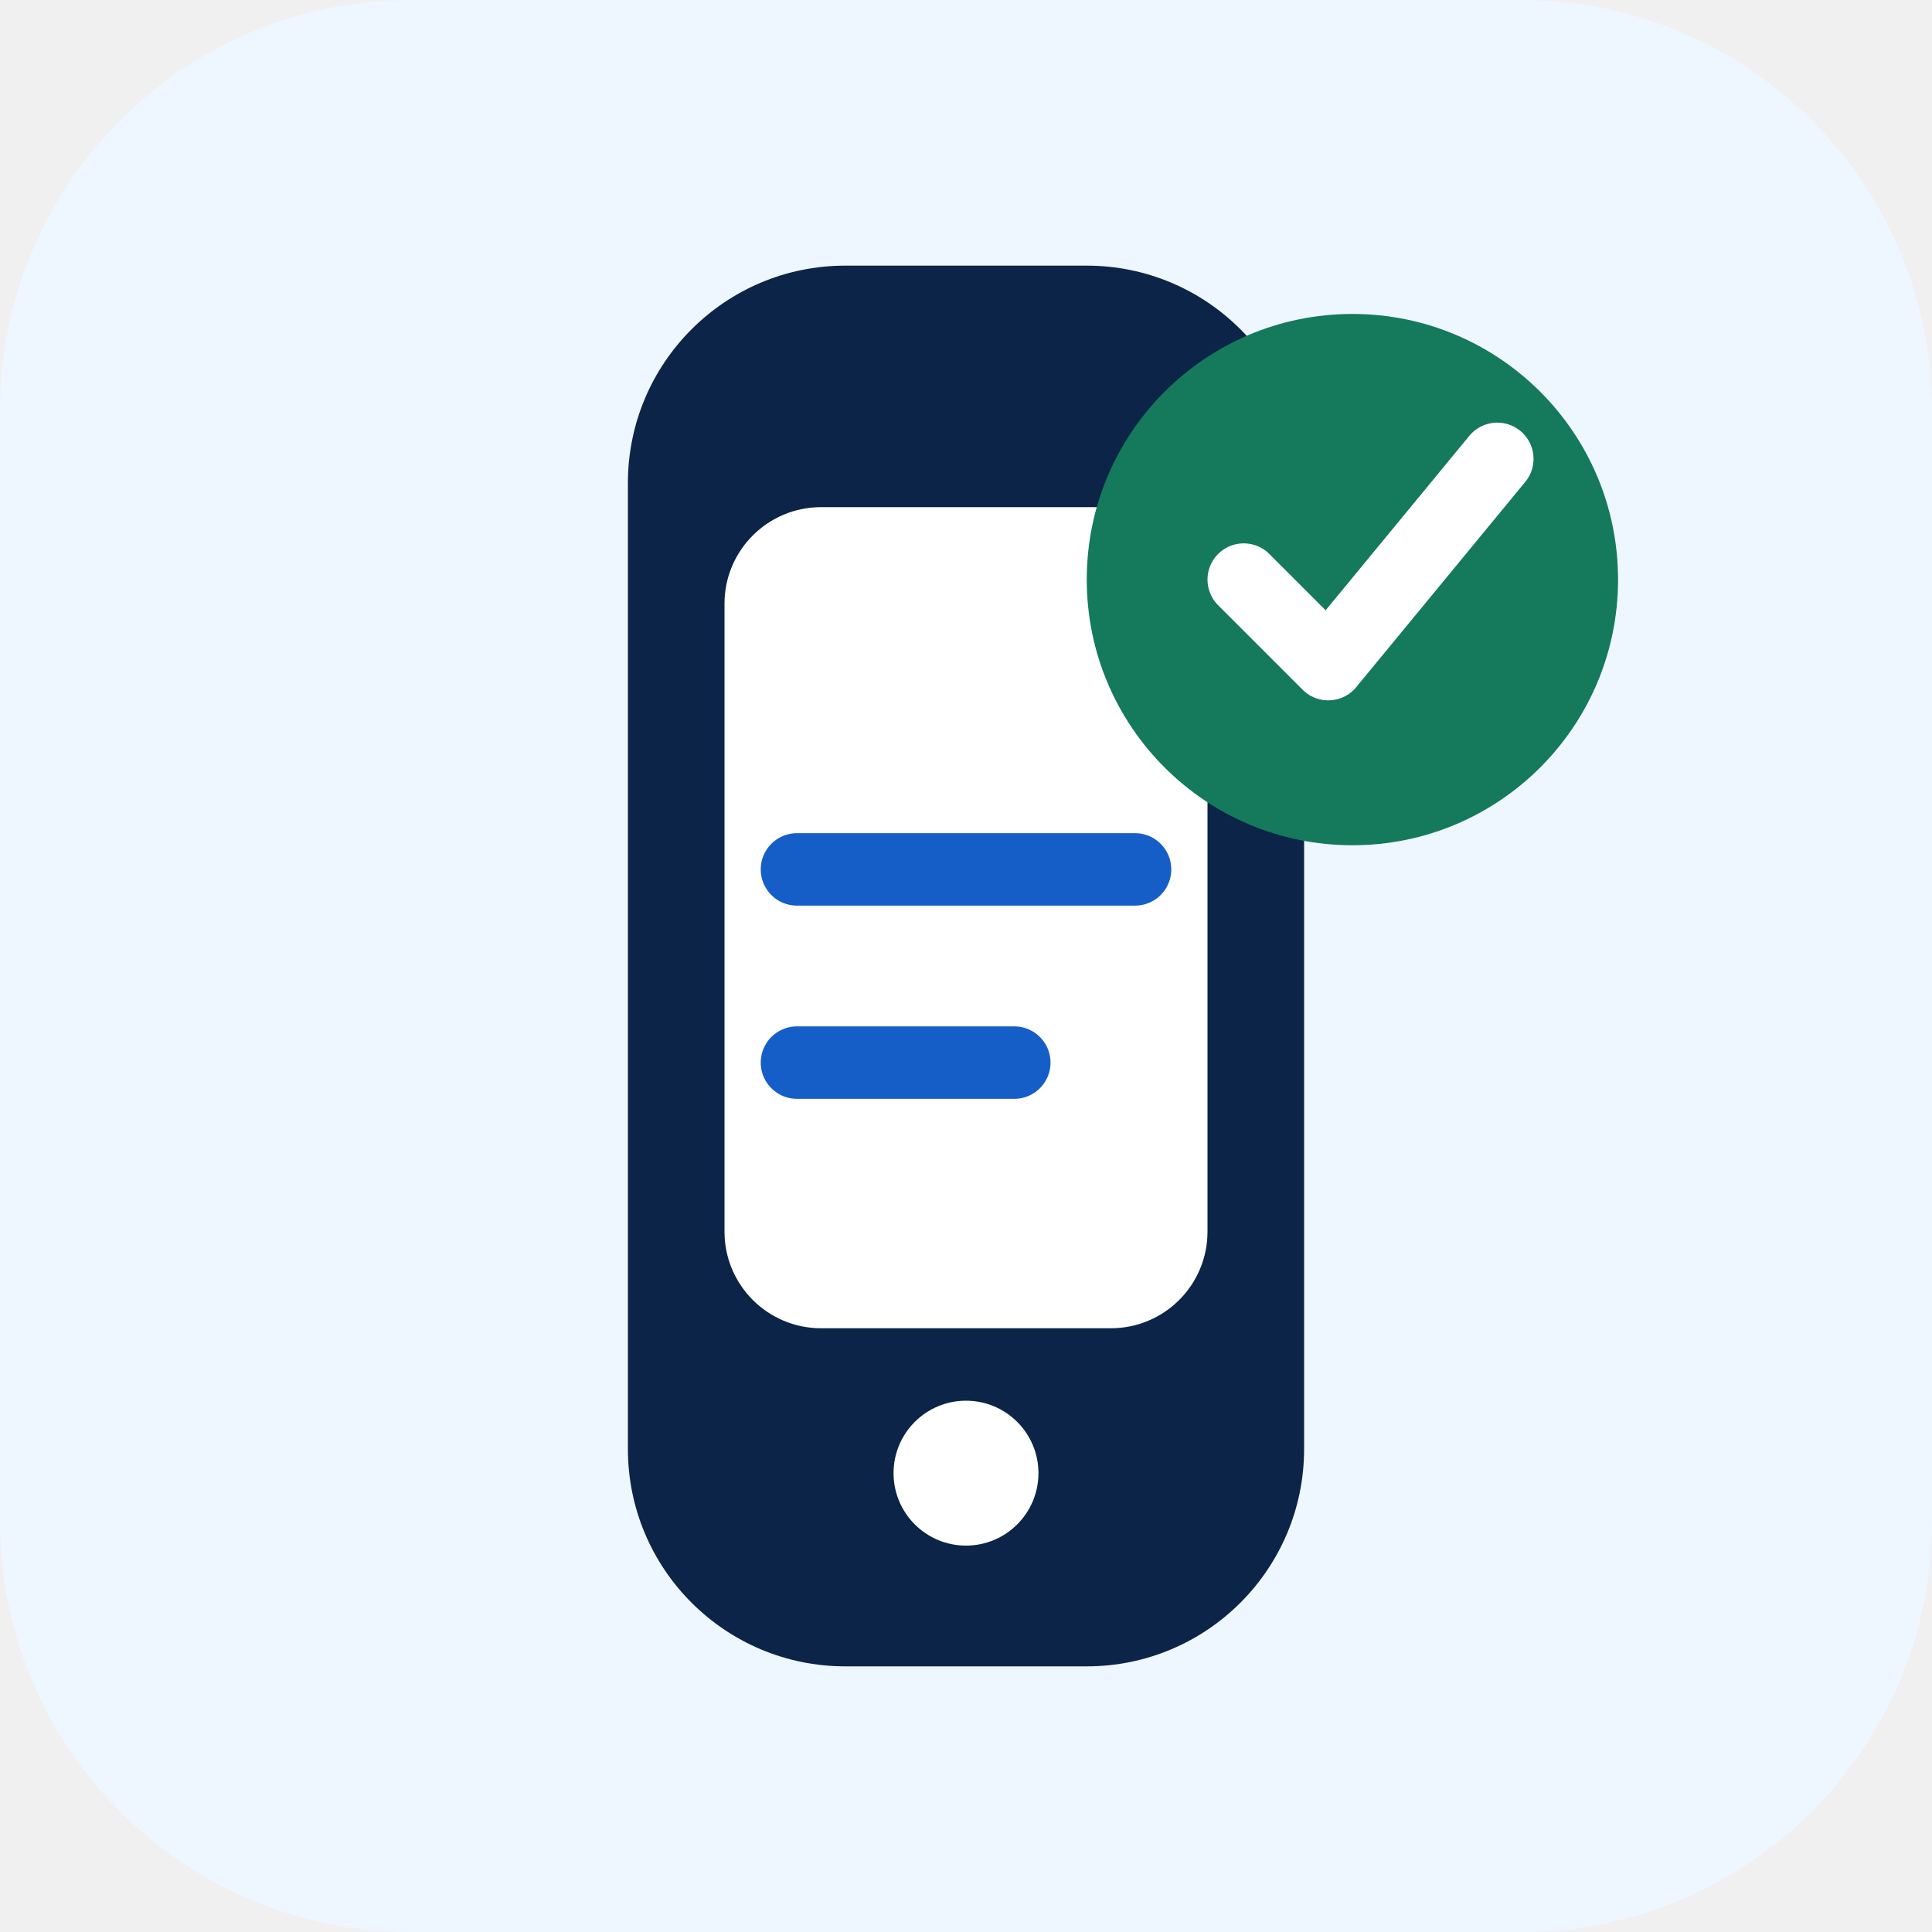
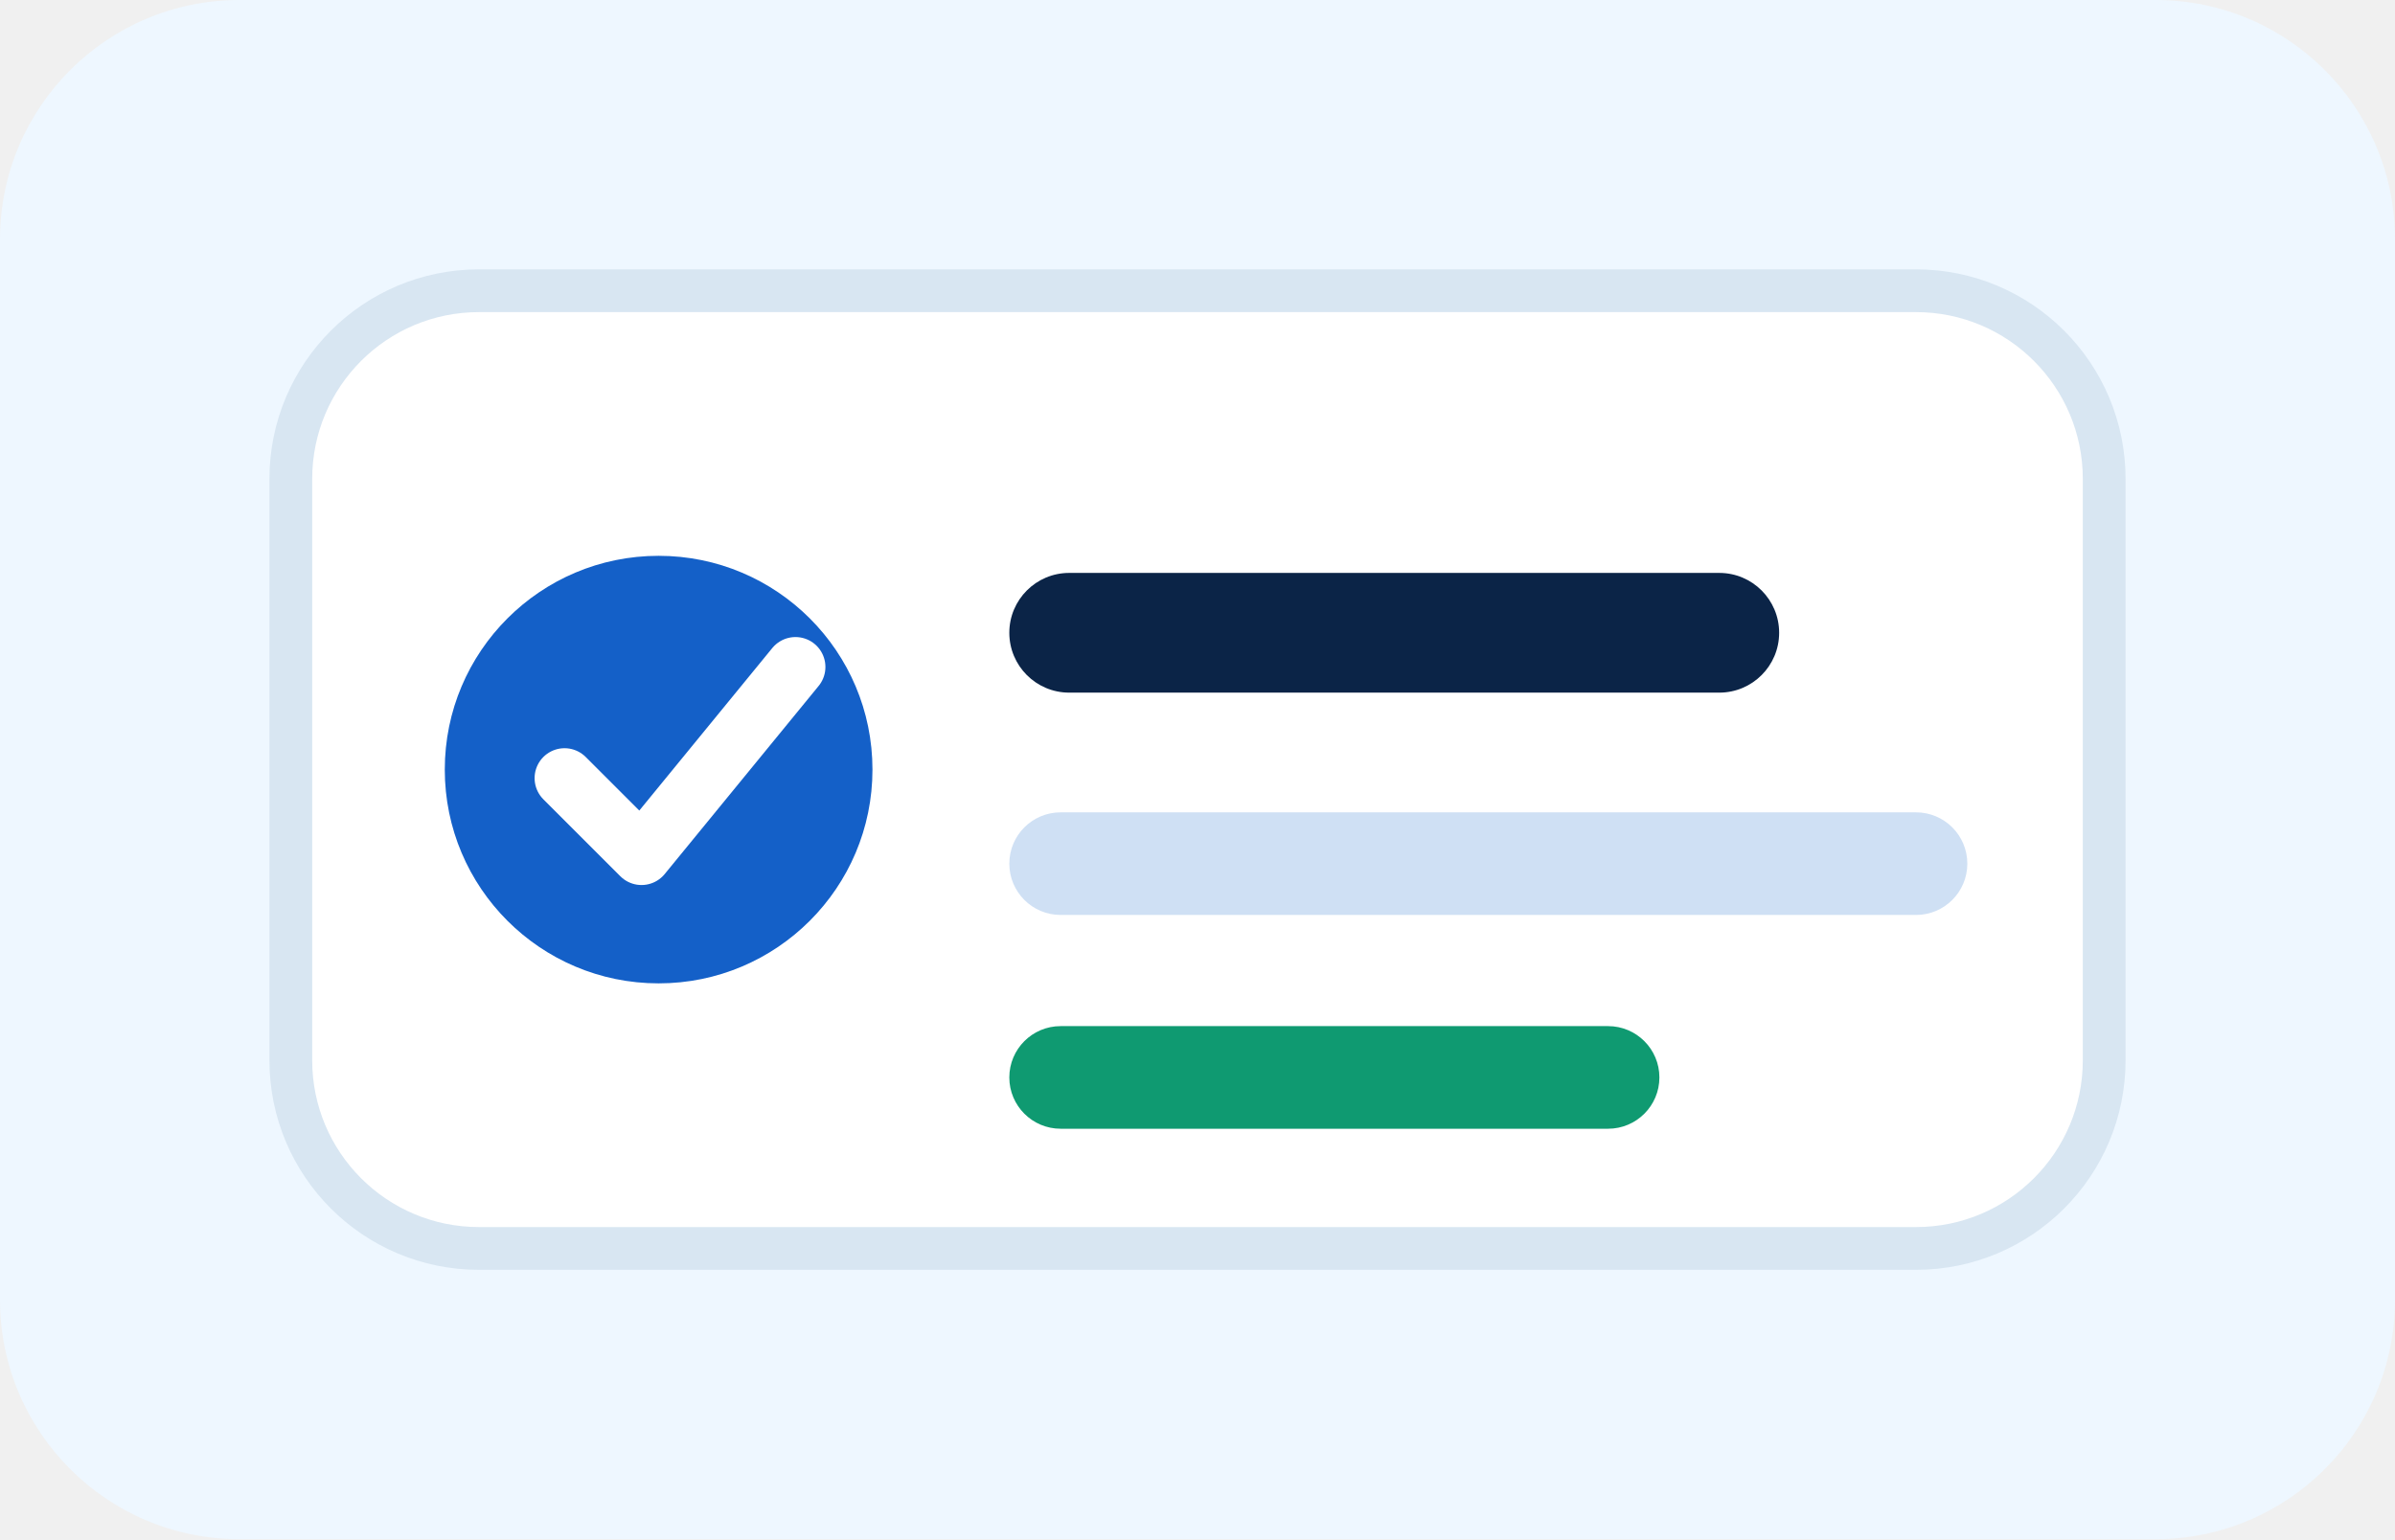
- <svg xmlns="http://www.w3.org/2000/svg" width="160" height="160" viewBox="0 0 160 160" role="img" aria-label="Provider card icon">
-   <rect width="160" height="160" rx="34" fill="#eef6ff" />
-   <rect x="52" y="22" width="56" height="116" rx="18" fill="#0b2447" />
-   <rect x="60" y="42" width="40" height="68" rx="8" fill="#fff" />
-   <circle cx="80" cy="122" r="6" fill="#fff" />
-   <path d="M66 72h28M66 88h18" stroke="#165ec7" stroke-width="6" stroke-linecap="round" />
-   <circle cx="112" cy="48" r="22" fill="#147a5b" />
-   <path d="M103 48l7 7 14-17" stroke="#fff" stroke-width="6" fill="none" stroke-linecap="round" stroke-linejoin="round" />
+ <svg xmlns="http://www.w3.org/2000/svg" viewBox="0 0 280 180">
+   <rect width="280" height="180" rx="28" fill="#eef7ff" />
+   <rect x="34" y="34" width="212" height="112" rx="22" fill="#fff" stroke="#d8e6f2" stroke-width="5" />
+   <circle cx="77" cy="90" r="25" fill="#1460c8" />
+   <path d="m66 91 9 9 18-22" fill="none" stroke="#fff" stroke-width="7" stroke-linecap="round" stroke-linejoin="round" />
+   <rect x="118" y="67" width="90" height="14" rx="7" fill="#0b2447" />
+   <rect x="118" y="95" width="112" height="12" rx="6" fill="#cfe0f4" />
+   <rect x="118" y="120" width="76" height="12" rx="6" fill="#0f9a71" />
</svg>
